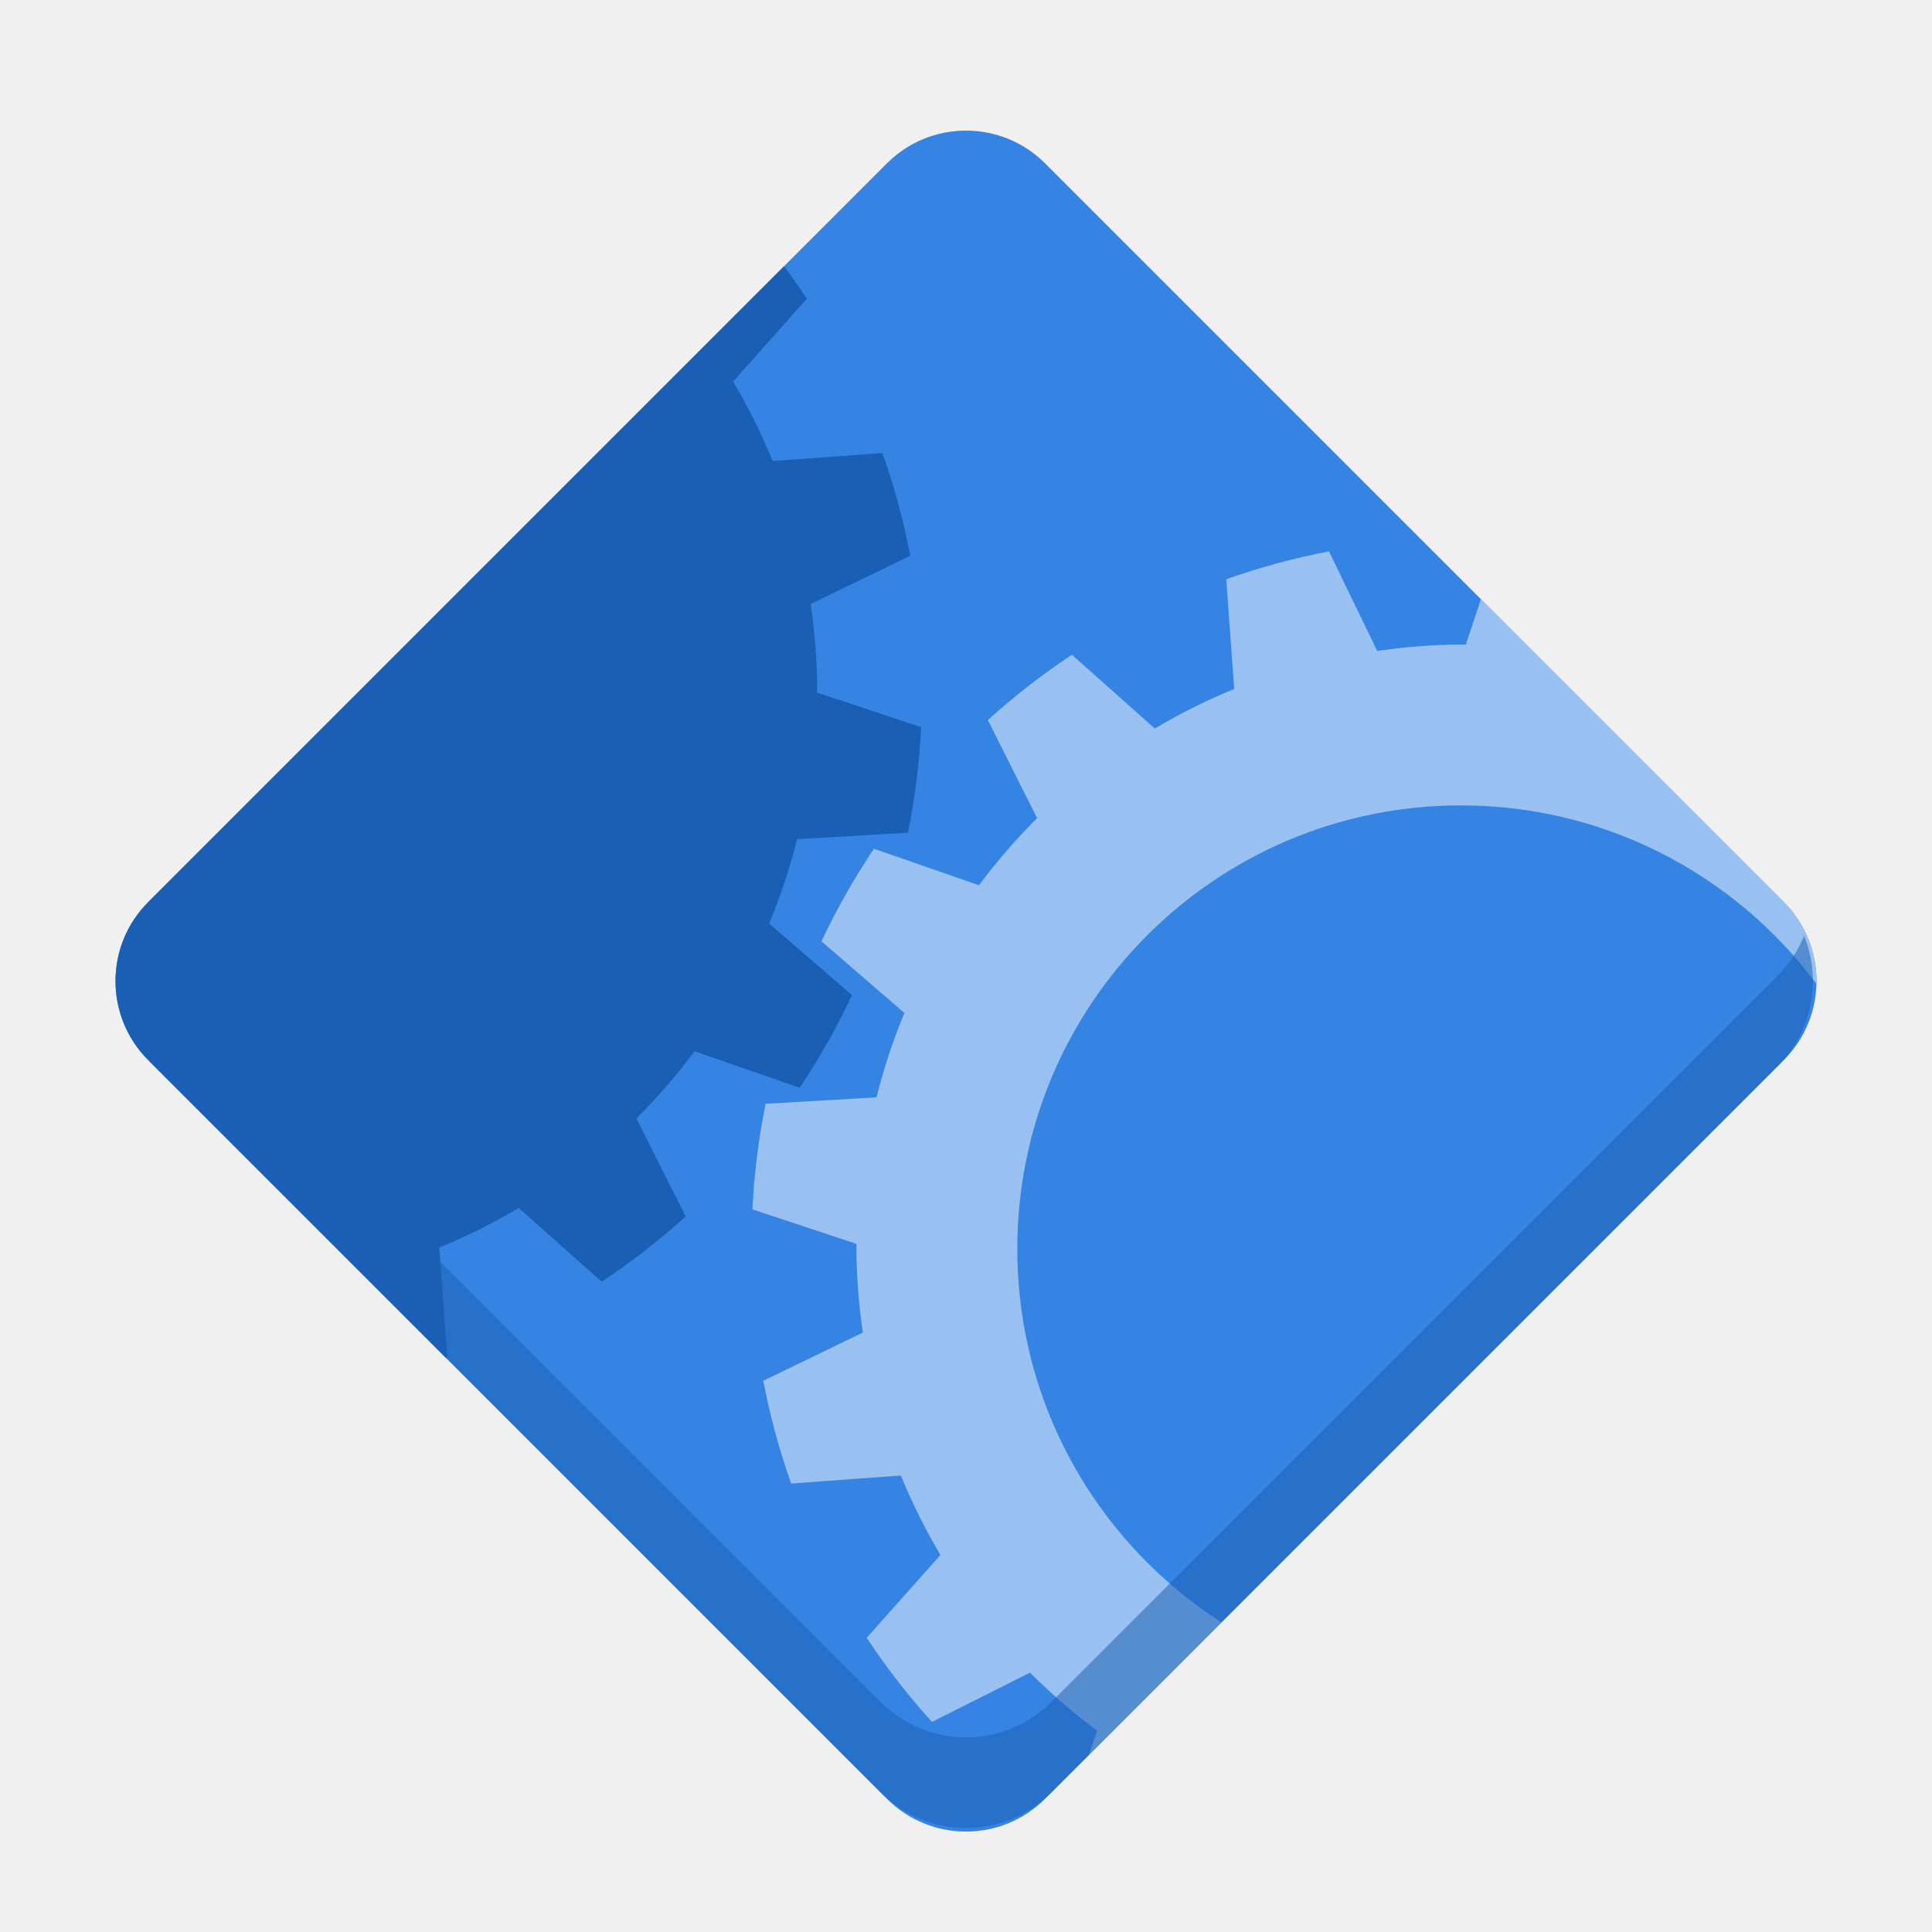
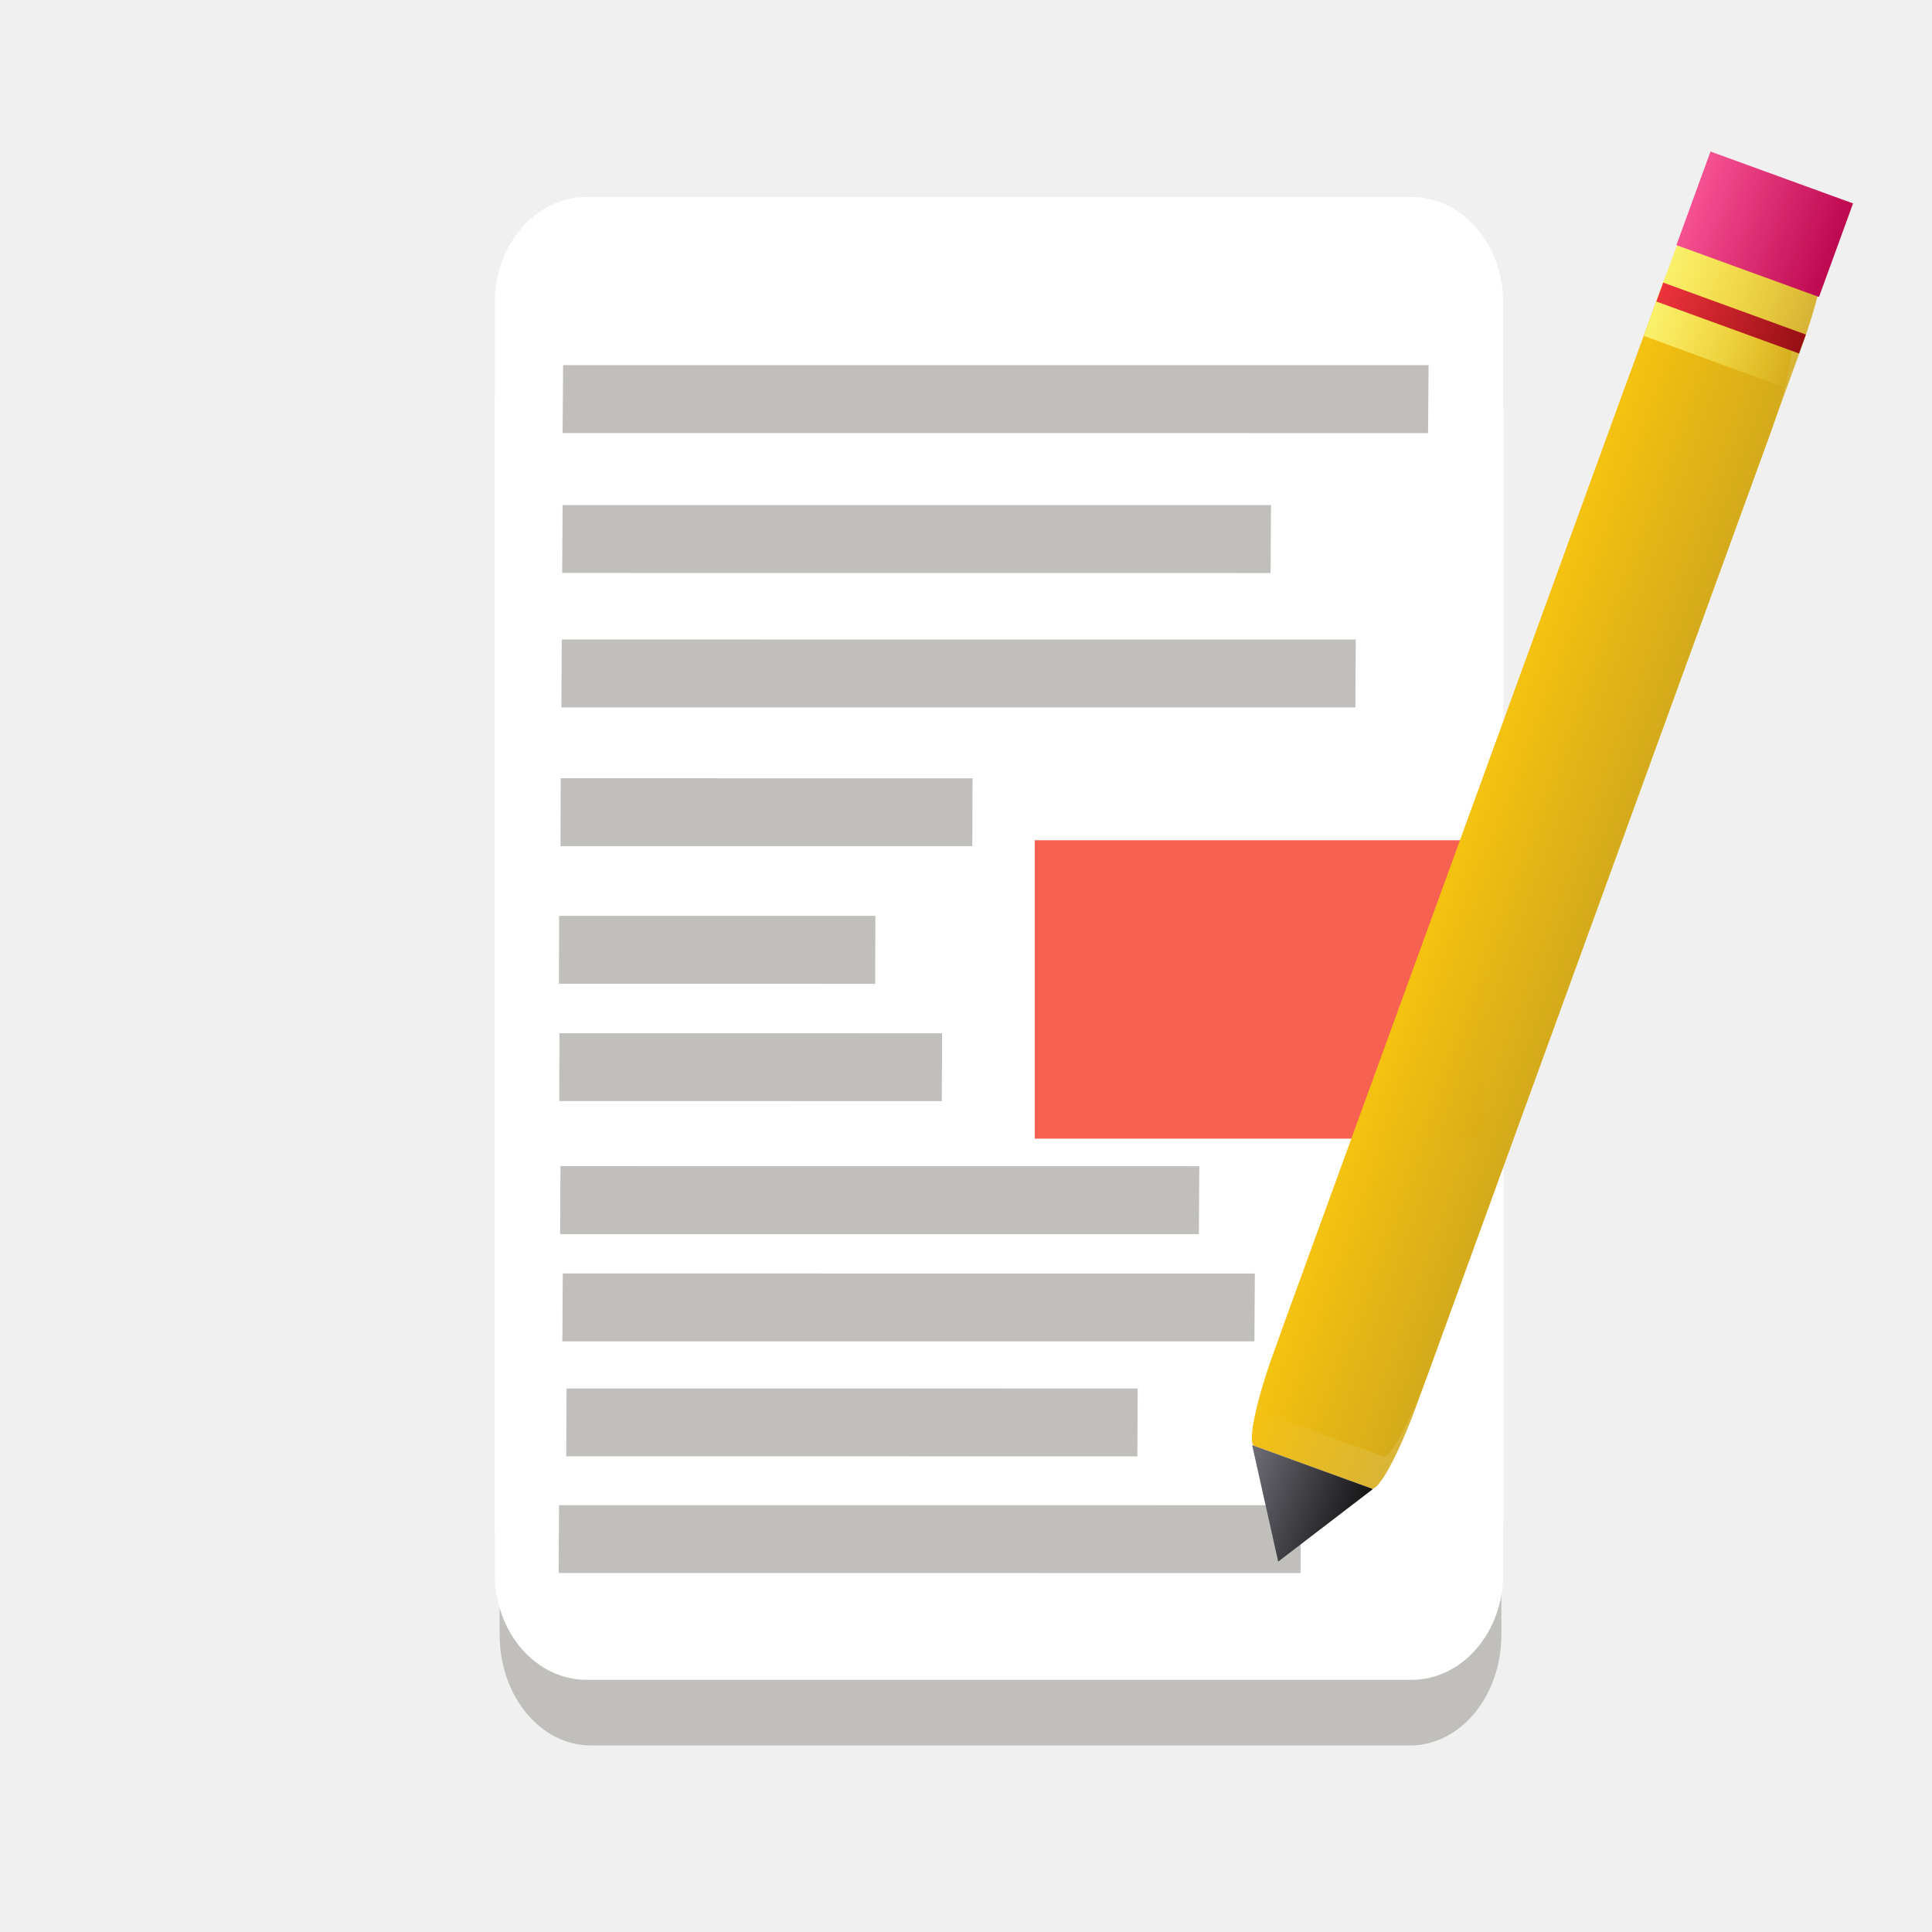
- <svg xmlns="http://www.w3.org/2000/svg" width="33.75mm" height="33.75mm" viewBox="0 0 33.75 33.75" version="1.1" id="svg974">
-   <defs id="defs968">
-     <clipPath clipPathUnits="userSpaceOnUse" id="clipPath18689">
-       <rect clip-path="none" transform="rotate(45)" ry="32" rx="32" y="123.999" x="486.037" height="362.943" width="362.943" id="rect18691" style="display:inline;opacity:1;vector-effect:none;fill:#4a86cf;fill-opacity:1;stroke:none;stroke-width:26.067;stroke-linecap:butt;stroke-linejoin:miter;stroke-miterlimit:4;stroke-dasharray:none;stroke-dashoffset:0;stroke-opacity:1;marker:none;marker-start:none;marker-mid:none;marker-end:none;paint-order:normal;enable-background:new" />
-     </clipPath>
-     <clipPath clipPathUnits="userSpaceOnUse" id="clipPath18689-3">
-       <rect clip-path="none" transform="rotate(45)" ry="32" rx="32" y="123.999" x="486.037" height="362.943" width="362.943" id="rect18691-6" style="display:inline;opacity:1;vector-effect:none;fill:#4a86cf;fill-opacity:1;stroke:none;stroke-width:26.067;stroke-linecap:butt;stroke-linejoin:miter;stroke-miterlimit:4;stroke-dasharray:none;stroke-dashoffset:0;stroke-opacity:1;marker:none;marker-start:none;marker-mid:none;marker-end:none;paint-order:normal;enable-background:new" />
-     </clipPath>
-   </defs>
-   <g id="layer1" transform="translate(-61.81982,-103.944)">
-     <g transform="matrix(0.2636723,0,0,0.2636723,61.81982,-529.397)" style="display:inline;stroke-width:0.25;enable-background:new" id="g1836">
-       <g transform="matrix(0.25,0,0,0.25,0,2295)" id="g18818" style="stroke-width:0.25">
-         <g style="stroke-width:0.27" transform="matrix(0.9260519,0,0,0.9260519,18.93073,50.87633)" id="g18590">
-           <g style="stroke-width:0.27" id="g18681" clip-path="url(#clipPath18689-3)">
-             <rect style="opacity:1;vector-effect:none;fill:#3584e4;fill-opacity:1;stroke:none;stroke-width:8.221;stroke-linecap:butt;stroke-linejoin:miter;stroke-miterlimit:4;stroke-dasharray:none;stroke-dashoffset:0;stroke-opacity:1;marker:none;marker-start:none;marker-mid:none;marker-end:none;paint-order:normal" id="rect18571" width="424" height="424" x="458.337" y="90.642" rx="10.092" ry="10.092" transform="matrix(0.6052817,0.6052817,-0.6052817,0.6052817,33.44063,99.07363)" clip-path="none" />
-             <circle style="opacity:1;vector-effect:none;fill:#f66151;fill-opacity:1;stroke:none;stroke-width:7.037;stroke-linecap:butt;stroke-linejoin:miter;stroke-miterlimit:4;stroke-dasharray:none;stroke-dashoffset:0;stroke-opacity:1;marker:none;marker-start:none;marker-mid:none;marker-end:none;paint-order:normal" id="path18706" cx="0" cy="0" r="0" transform="translate(0,-212)" />
-             <circle style="opacity:1;vector-effect:none;fill:#f66151;fill-opacity:1;stroke:none;stroke-width:7.037;stroke-linecap:butt;stroke-linejoin:miter;stroke-miterlimit:4;stroke-dasharray:none;stroke-dashoffset:0;stroke-opacity:1;marker:none;marker-start:none;marker-mid:none;marker-end:none;paint-order:normal" id="path18708" cx="0" cy="0" r="0" transform="translate(0,-212)" />
-             <path style="display:inline;opacity:1;vector-effect:none;fill:#98c1f1;fill-opacity:1;stroke:none;stroke-width:7.037;stroke-linecap:butt;stroke-linejoin:miter;stroke-miterlimit:4;stroke-dasharray:none;stroke-dashoffset:0;stroke-opacity:1;marker:none;marker-start:none;marker-mid:none;marker-end:none;paint-order:normal;enable-background:new" d="m 408.92,561.918 -9.886,29.829 a 172.971,172.971 0 0 0 -1.427,-0.071 172.971,172.971 0 0 0 -23.929,1.852 l -13.801,-28.501 a 203.293,203.293 0 0 0 -29.401,7.972 l 2.286,31.405 a 172.971,172.971 0 0 0 -22.732,11.319 l -23.718,-21.103 a 203.293,203.293 0 0 0 -24.059,18.674 l 14.099,28.073 a 172.971,172.971 0 0 0 -16.636,19.211 l -30.058,-10.448 a 203.293,203.293 0 0 0 -15.017,26.488 l 23.73,20.507 a 172.971,172.971 0 0 0 -7.985,24.143 l -31.73,1.849 a 203.293,203.293 0 0 0 -3.778,30.217 l 29.829,9.886 a 172.971,172.971 0 0 0 -0.071,1.427 172.971,172.971 0 0 0 1.852,23.929 l -28.501,13.801 a 203.293,203.293 0 0 0 7.972,29.401 l 31.405,-2.286 a 172.971,172.971 0 0 0 11.319,22.732 l -21.103,23.718 a 203.293,203.293 0 0 0 18.674,24.059 l 28.073,-14.099 a 172.971,172.971 0 0 0 19.211,16.636 l -10.448,30.058 a 203.293,203.293 0 0 0 26.488,15.017 l 20.507,-23.73 a 172.971,172.971 0 0 0 24.143,7.985 l 1.849,31.73 a 203.293,203.293 0 0 0 30.217,3.778 l 9.886,-29.829 a 172.971,172.971 0 0 0 1.427,0.071 172.971,172.971 0 0 0 23.929,-1.852 l 13.801,28.501 a 203.293,203.293 0 0 0 29.401,-7.972 l -2.286,-31.405 a 172.971,172.971 0 0 0 22.732,-11.319 l 23.718,21.103 A 203.293,203.293 0 0 0 532.96,916 l -14.099,-28.073 a 172.971,172.971 0 0 0 16.636,-19.211 l 30.058,10.448 a 203.293,203.293 0 0 0 15.017,-26.488 l -23.73,-20.507 a 172.971,172.971 0 0 0 7.985,-24.143 l 31.73,-1.849 a 203.293,203.293 0 0 0 3.778,-30.217 l -29.829,-9.886 a 172.971,172.971 0 0 0 0.071,-1.427 172.971,172.971 0 0 0 -1.852,-23.929 l 28.501,-13.801 a 203.293,203.293 0 0 0 -7.972,-29.401 l -31.405,2.286 a 172.971,172.971 0 0 0 -11.319,-22.732 l 21.103,-23.718 a 203.293,203.293 0 0 0 -18.674,-24.059 l -28.073,14.099 a 172.971,172.971 0 0 0 -19.211,-16.636 l 10.448,-30.058 A 203.293,203.293 0 0 0 485.636,581.681 l -20.507,23.73 a 172.971,172.971 0 0 0 -24.143,-7.985 l -1.849,-31.73 a 203.293,203.293 0 0 0 -30.217,-3.778 z M 397.607,637.722 A 126.926,126.926 0 0 1 524.532,764.647 126.926,126.926 0 0 1 397.607,891.572 126.926,126.926 0 0 1 270.682,764.647 126.926,126.926 0 0 1 397.607,637.722 Z" id="path18717-4" />
-             <path id="path18758" d="m 51.748,401.284 -9.886,29.829 c -0.476,-0.026 -0.951,-0.05 -1.427,-0.071 -8.01,0.062 -16.005,0.681 -23.929,1.852 L 2.706,404.392 c -9.986,1.918 -19.814,4.583 -29.401,7.972 l 2.286,31.405 c -7.844,3.211 -15.442,6.994 -22.732,11.319 l -23.718,-21.103 c -8.475,5.614 -16.518,11.857 -24.059,18.674 l 14.099,28.073 c -6.009,5.987 -11.569,12.408 -16.636,19.211 l -30.058,-10.448 c -5.661,8.442 -10.68,17.296 -15.017,26.488 l 23.73,20.507 c -3.25,7.841 -5.919,15.91 -7.985,24.143 l -31.73,1.849 c -2.013,9.964 -3.276,20.064 -3.778,30.217 l 29.829,9.886 c -0.026,0.476 -0.05,0.951 -0.071,1.427 0.062,8.01 0.681,16.005 1.852,23.929 l -28.501,13.801 c 1.918,9.986 4.583,19.814 7.972,29.401 l 31.405,-2.286 c 3.211,7.844 6.994,15.442 11.319,22.732 l -21.103,23.718 c 5.614,8.475 11.857,16.518 18.674,24.059 l 28.073,-14.099 c 5.987,6.009 12.408,11.569 19.211,16.636 l -10.448,30.058 c 8.442,5.661 17.296,10.68 26.488,15.017 l 20.507,-23.73 c 7.841,3.25 15.91,5.919 24.143,7.985 l 1.849,31.73 c 9.964,2.013 20.064,3.276 30.217,3.778 l 9.886,-29.829 c 0.476,0.026 0.951,0.05 1.427,0.071 8.01,-0.062 16.005,-0.681 23.929,-1.852 l 13.801,28.501 c 9.986,-1.918 19.814,-4.583 29.401,-7.972 l -2.286,-31.405 c 7.844,-3.211 15.442,-6.994 22.732,-11.319 l 23.718,21.103 c 8.475,-5.614 16.518,-11.857 24.059,-18.674 l -14.099,-28.073 c 6.009,-5.987 11.569,-12.408 16.636,-19.211 l 30.058,10.448 c 5.661,-8.442 10.68,-17.296 15.017,-26.488 l -23.73,-20.507 c 3.25,-7.841 5.919,-15.91 7.985,-24.143 l 31.73,-1.849 c 2.013,-9.964 3.276,-20.064 3.778,-30.217 l -29.829,-9.886 c 0.026,-0.476 0.05,-0.951 0.071,-1.427 -0.062,-8.01 -0.681,-16.005 -1.852,-23.929 l 28.501,-13.801 c -1.918,-9.986 -4.583,-19.814 -7.972,-29.401 l -31.405,2.286 c -3.211,-7.844 -6.994,-15.442 -11.319,-22.732 l 21.103,-23.718 c -5.614,-8.475 -11.857,-16.518 -18.674,-24.059 l -28.073,14.099 c -5.987,-6.009 -12.408,-11.569 -19.211,-16.636 l 10.448,-30.058 c -8.442,-5.661 -17.296,-10.68 -26.488,-15.017 l -20.507,23.73 c -7.841,-3.25 -15.91,-5.919 -24.143,-7.985 l -1.849,-31.73 c -9.964,-2.013 -20.064,-3.276 -30.217,-3.778 z" style="display:inline;opacity:1;vector-effect:none;fill:#1a5fb4;fill-opacity:1;stroke:none;stroke-width:7.037;stroke-linecap:butt;stroke-linejoin:miter;stroke-miterlimit:4;stroke-dasharray:none;stroke-dashoffset:0;stroke-opacity:1;marker:none;marker-start:none;marker-mid:none;marker-end:none;paint-order:normal;enable-background:new" />
-           </g>
-         </g>
-         <path style="display:inline;opacity:0.534;vector-effect:none;fill:#1a5fb4;fill-opacity:1;stroke:none;stroke-width:1.629;stroke-linecap:butt;stroke-linejoin:miter;stroke-miterlimit:4;stroke-dasharray:none;stroke-dashoffset:0;stroke-opacity:1;marker:none;marker-start:none;marker-mid:none;marker-end:none;paint-order:normal;enable-background:new" clip-path="none" d="m 8.477,2676 c -1.171,2.887 -0.583,6.308 1.766,8.656 l 48.102,48.102 c 3.134,3.134 8.179,3.134 11.312,0 l 48.102,-48.102 c 2.348,-2.348 2.937,-5.77 1.766,-8.656 -0.392,0.966 -0.98,1.871 -1.766,2.656 l -48.102,48.102 c -3.134,3.134 -8.179,3.134 -11.312,0 L 10.242,2678.656 C 9.457,2677.871 8.868,2676.965 8.477,2676 Z" transform="matrix(4,0,0,4,0,-10028)" id="rect18571-6" />
-       </g>
-       <rect y="2402" x="-1.5000001e-06" height="128" width="128" id="rect9125-7-2" style="display:inline;opacity:1;vector-effect:none;fill:none;fill-opacity:1;stroke:none;stroke-width:1.25;stroke-linecap:butt;stroke-linejoin:miter;stroke-miterlimit:4;stroke-dasharray:none;stroke-dashoffset:0;stroke-opacity:1;marker:none;marker-start:none;marker-mid:none;marker-end:none;paint-order:normal;enable-background:new" />
-     </g>
+ <svg xmlns="http://www.w3.org/2000/svg" height="128px" viewBox="0 0 128 128" width="128px">
+   <linearGradient id="a" gradientTransform="matrix(0.107661 0.0391855 -0.268686 0.738208 197.8667 -105.6163)" gradientUnits="userSpaceOnUse" x1="-348" x2="-260" y1="236" y2="236">
+     <stop offset="0" stop-color="#f5c211" />
+     <stop offset="1" stop-color="#d3a917" stop-opacity="0.863" />
+   </linearGradient>
+   <linearGradient id="b" gradientTransform="matrix(0.737621 0.268472 -0.242467 0.666174 38.51073 -12.68565)" gradientUnits="userSpaceOnUse" x1="100.452" x2="111.303" y1="126.976" y2="126.976">
+     <stop offset="0" stop-color="#6f6d76" />
+     <stop offset="1" stop-color="#141415" />
+   </linearGradient>
+   <linearGradient id="c" gradientTransform="matrix(1.023098 0.372377 -0.347213 0.953959 26.25592 -51.96407)" gradientUnits="userSpaceOnUse" x1="94.742" x2="103.939" y1="36.171" y2="36.153">
+     <stop offset="0" stop-color="#f9f06b" />
+     <stop offset="1" stop-color="#f9f06b" stop-opacity="0" />
+   </linearGradient>
+   <linearGradient id="d" gradientTransform="matrix(1.156021 0.420757 -0.276182 0.758804 11.54764 -51.28924)" gradientUnits="userSpaceOnUse" x1="94.791" x2="102.962" y1="32.344" y2="32.344">
+     <stop offset="0" stop-color="#f65192" />
+     <stop offset="1" stop-color="#be084f" />
+   </linearGradient>
+   <linearGradient id="e" gradientTransform="matrix(4.808349 1.750096 -0.231983 0.637368 -351.0461 -178.857)" gradientUnits="userSpaceOnUse" x1="97.91" x2="99.876" y1="42.134" y2="42.134">
+     <stop offset="0" stop-color="#ed333b" />
+     <stop offset="1" stop-color="#970f14" />
+   </linearGradient>
+   <path d="m 39.137 20.418 h 54.297 c 3.332 0 6.035 3.277 6.035 7.324 v 80.57 c 0 4.047 -2.703 7.328 -6.035 7.328 h -54.297 c -3.332 0 -6.035 -3.281 -6.035 -7.328 v -80.57 c 0 -4.047 2.703 -7.324 6.035 -7.324 z m 0 0" fill="#c0bfbc" />
+   <path d="m 39.137 13.09 h 54.297 c 3.332 0 6.035 3.281 6.035 7.328 v 84.234 c 0 4.043 -2.703 7.324 -6.035 7.324 h -54.297 c -3.332 0 -6.035 -3.281 -6.035 -7.324 v -84.234 c 0 -4.047 2.703 -7.328 6.035 -7.328 z m 0 0" fill="#c0bfbc" />
+   <path d="m 38.855 20.066 h 54.664 c 3.355 0 6.074 3.145 6.074 7.02 v 77.191 c 0 3.875 -2.719 7.016 -6.074 7.016 h -54.664 c -3.355 0 -6.074 -3.141 -6.074 -7.016 v -77.191 c 0 -3.875 2.719 -7.02 6.074 -7.02 z m 0 0" fill="#ffffff" />
+   <path d="m 38.855 13.051 h 54.664 c 3.355 0 6.074 3.141 6.074 7.016 v 80.703 c 0 3.875 -2.719 7.016 -6.074 7.016 h -54.664 c -3.355 0 -6.074 -3.141 -6.074 -7.016 v -80.703 c 0 -3.875 2.719 -7.016 6.074 -7.016 z m 0 0" fill="#ffffff" />
+   <g fill="#c0bfbc">
+     <path d="m 75.355 96.488 l -37.84 -0.004 l 0.023 -4.496 l 37.836 0.004 z m 0 0" />
+     <path d="m 86.164 104.219 l -49.152 -0.004 l 0.027 -4.496 l 49.152 0.004 z m 0 0" />
+     <path d="m 83.109 88.871 h -45.852 l 0.027 -4.5 l 45.852 0.004 z m 0 0" />
+     <path d="m 79.43 81.762 h -42.32 l 0.023 -4.5 l 42.324 0.004 z m 0 0" />
+     <path d="m 62.398 72.953 l -25.348 -0.004 l 0.016 -4.496 l 25.348 0.004 z m 0 0" />
+     <path d="m 57.984 65.18 l -20.953 -0.004 l 0.012 -4.496 h 20.953 z m 0 0" />
+     <path d="m 64.418 56.062 h -27.285 l 0.016 -4.5 l 27.285 0.004 z m 0 0" />
+     <path d="m 89.797 46.867 h -52.605 l 0.027 -4.5 l 52.605 0.004 z m 0 0" />
+     <path d="m 84.18 37.965 l -46.934 -0.004 l 0.027 -4.496 h 46.934 z m 0 0" />
+     <path d="m 94.613 28.695 l -57.34 -0.004 l 0.035 -4.496 h 57.34 z m 0 0" />
  </g>
+   <path d="m 98.398 75.438 h -29.844 v -19.77 h 29.844 z m 0 0" fill="#f66151" />
+   <path d="m 110.75 19.844 l 7.766 2.824 c 0.473 0.176 -0.102 2.961 -1.289 6.223 l -23.348 64.141 c -1.188 3.262 -2.535 5.766 -3.008 5.59 l -7.766 -2.824 c -0.477 -0.176 0.102 -2.957 1.289 -6.219 l 23.344 -64.141 c 1.188 -3.262 2.535 -5.766 3.012 -5.594 z m 0 0" fill="url(#a)" />
+   <path d="m 112.898 13.938 l 7.75 2.82 c 0.477 0.176 -0.098 2.961 -1.285 6.223 l -24.719 67.914 c -1.188 3.262 -2.535 5.766 -3.012 5.59 l -7.754 -2.82 c -0.473 -0.172 0.102 -2.957 1.289 -6.219 l 24.719 -67.914 c 1.188 -3.262 2.535 -5.766 3.012 -5.594 z m 0 0" fill="url(#a)" />
+   <path d="m 84.684 103.461 l -1.727 -7.719 l 8.004 2.91 z m 0 0" fill="url(#b)" />
+   <path d="m 118.492 25.77 l -9.594 -3.52 l 3.285 -8.945 l 9.594 3.52 z m 0 0" fill="url(#c)" />
+   <path d="m 120.512 19.676 l -9.445 -3.438 l 2.258 -6.199 l 9.445 3.438 z m 0 0" fill="url(#d)" />
+   <path d="m 119.191 23.418 l -9.453 -3.441 l 0.457 -1.254 l 9.449 3.441 z m 0 0" fill="url(#e)" />
</svg>
